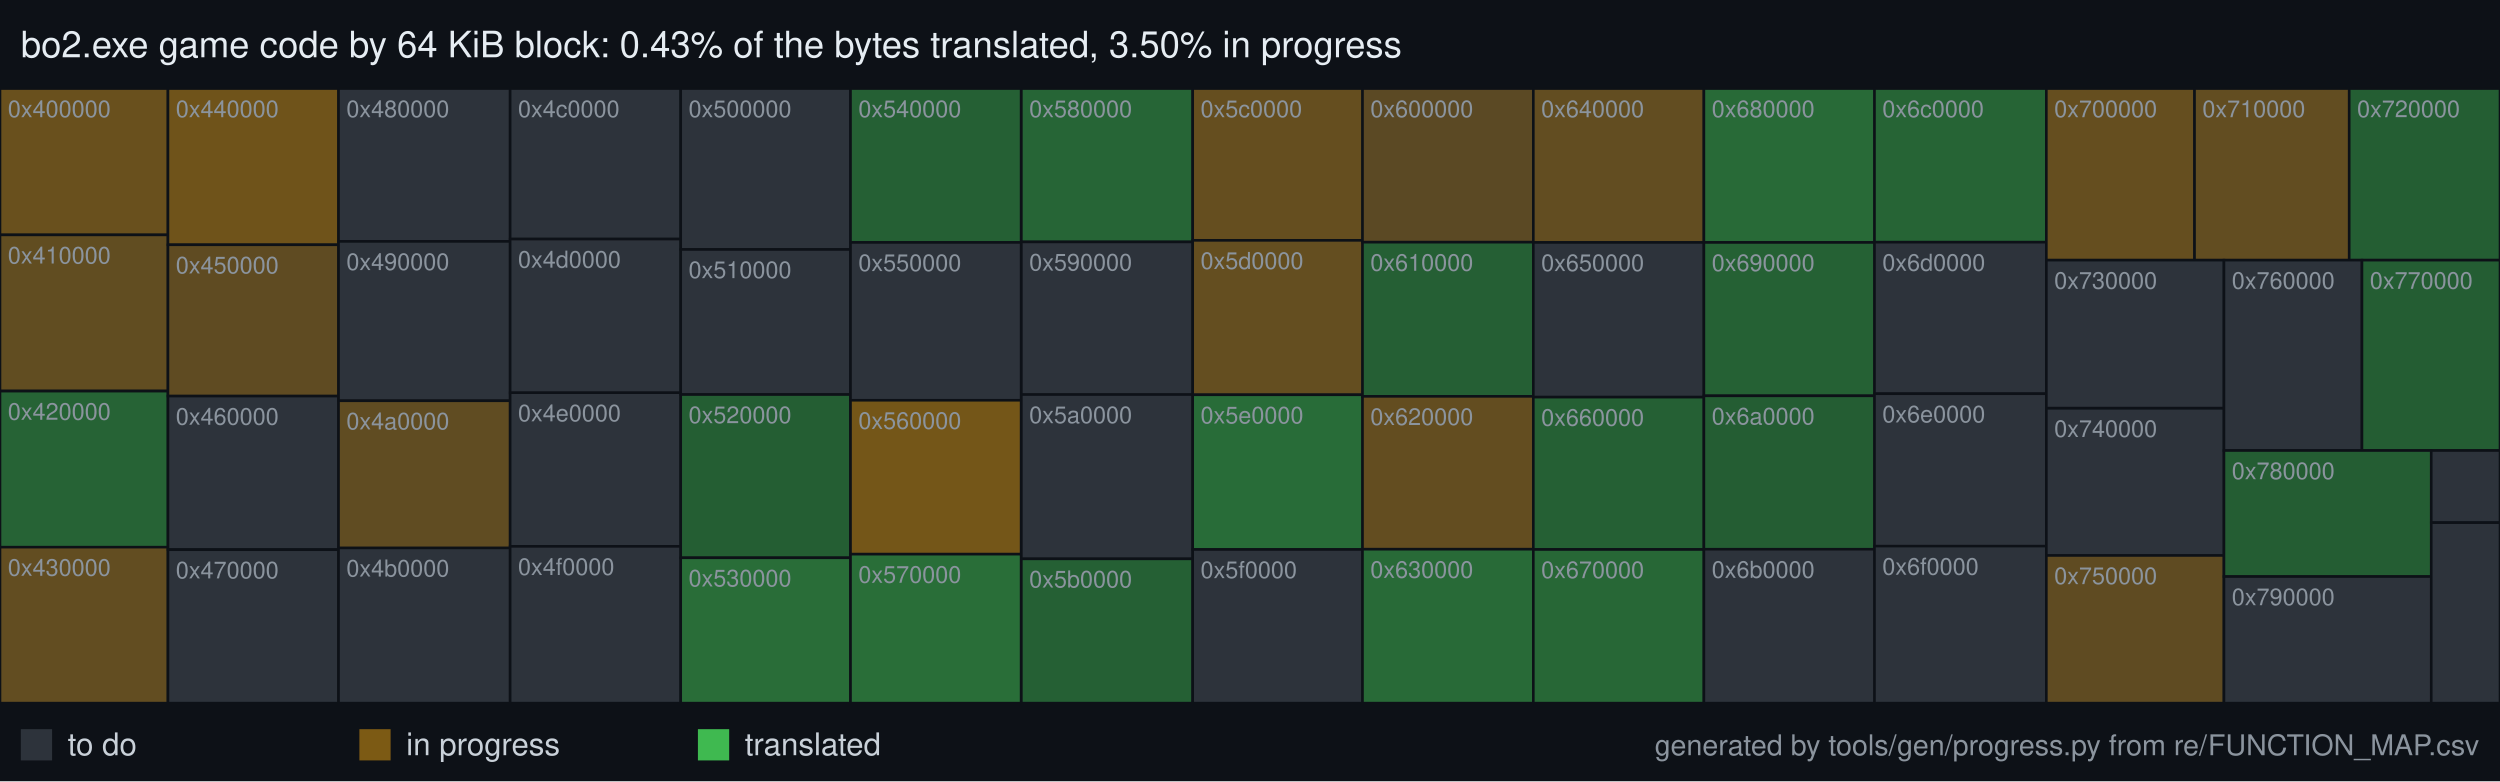
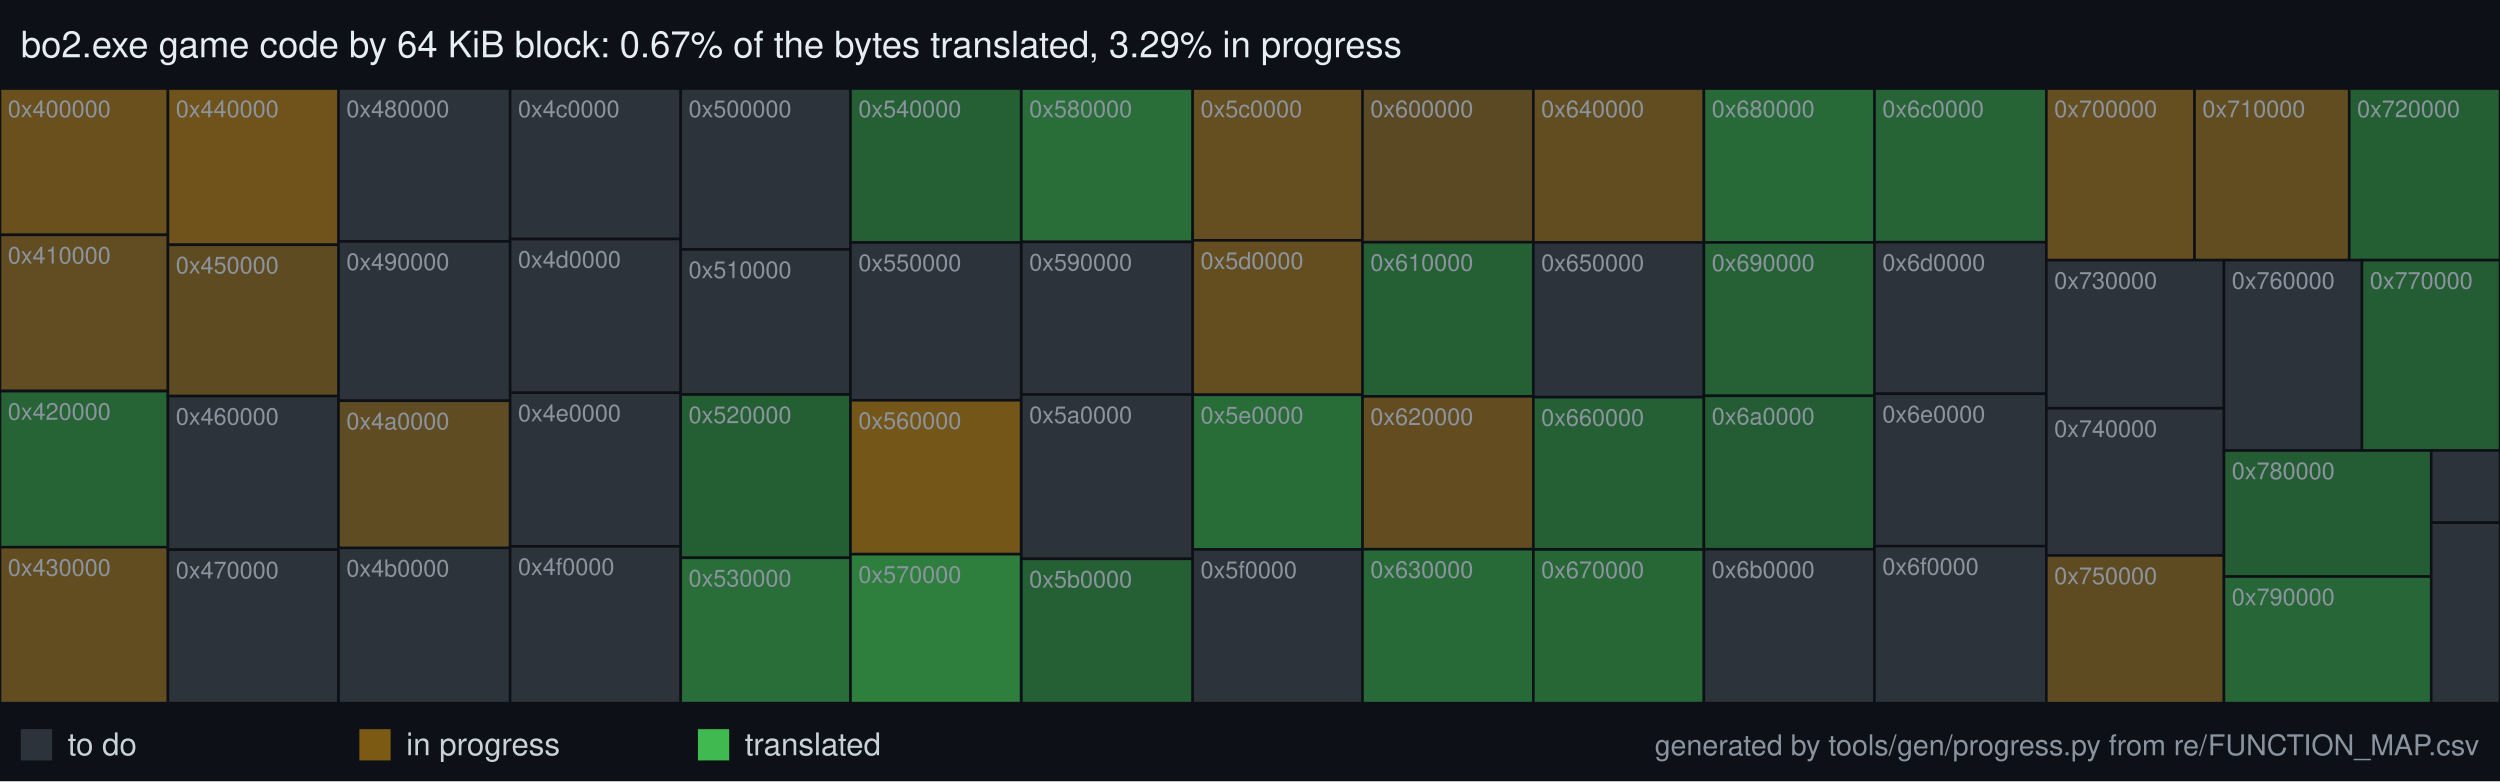
<svg xmlns="http://www.w3.org/2000/svg" width="960" height="300" viewBox="0 0 960 300" font-family="Segoe UI, Helvetica, Arial, sans-serif">
  <rect width="960" height="300" fill="#0d1117" />
-   <text x="8" y="22" fill="#e6edf3" font-size="14">bo2.exe game code by 64 KiB block: 0.43% of the bytes translated, 3.50% in progress</text>
+   <text x="8" y="22" fill="#e6edf3" font-size="14">bo2.exe game code by 64 KiB block: 0.67% of the bytes translated, 3.29% in progress</text>
  <rect x="0.0" y="34.0" width="64.5" height="56.2" fill="#69501d" stroke="#0d1117" stroke-width="1" />
  <text x="3.0" y="45.0" fill="#8b949e" font-size="9">0x400000</text>
  <rect x="0.0" y="90.2" width="64.5" height="59.9" fill="#614d21" stroke="#0d1117" stroke-width="1" />
  <text x="3.0" y="101.2" fill="#8b949e" font-size="9">0x410000</text>
  <rect x="0.0" y="150.2" width="64.5" height="60.0" fill="#266335" stroke="#0d1117" stroke-width="1" />
  <text x="3.0" y="161.2" fill="#8b949e" font-size="9">0x420000</text>
  <rect x="0.0" y="210.1" width="64.5" height="59.9" fill="#624d21" stroke="#0d1117" stroke-width="1" />
  <text x="3.0" y="221.1" fill="#8b949e" font-size="9">0x430000</text>
  <rect x="64.5" y="34.0" width="65.5" height="60.0" fill="#6f531a" stroke="#0d1117" stroke-width="1" />
  <text x="67.5" y="45.0" fill="#8b949e" font-size="9">0x440000</text>
  <rect x="64.5" y="94.0" width="65.5" height="58.1" fill="#5f4b22" stroke="#0d1117" stroke-width="1" />
  <text x="67.5" y="105.0" fill="#8b949e" font-size="9">0x450000</text>
  <rect x="64.5" y="152.1" width="65.5" height="58.9" fill="#2d333b" stroke="#0d1117" stroke-width="1" />
  <text x="67.5" y="163.1" fill="#8b949e" font-size="9">0x460000</text>
  <rect x="64.5" y="211.1" width="65.5" height="58.9" fill="#2d333b" stroke="#0d1117" stroke-width="1" />
  <text x="67.5" y="222.1" fill="#8b949e" font-size="9">0x470000</text>
  <rect x="130.0" y="34.0" width="65.9" height="58.7" fill="#2d333b" stroke="#0d1117" stroke-width="1" />
  <text x="133.0" y="45.0" fill="#8b949e" font-size="9">0x480000</text>
  <rect x="130.0" y="92.7" width="65.9" height="61.2" fill="#2d333b" stroke="#0d1117" stroke-width="1" />
  <text x="133.0" y="103.7" fill="#8b949e" font-size="9">0x490000</text>
  <rect x="130.0" y="153.9" width="65.9" height="56.6" fill="#604c22" stroke="#0d1117" stroke-width="1" />
  <text x="133.0" y="164.9" fill="#8b949e" font-size="9">0x4a0000</text>
  <rect x="130.0" y="210.4" width="65.9" height="59.6" fill="#2d333b" stroke="#0d1117" stroke-width="1" />
  <text x="133.0" y="221.4" fill="#8b949e" font-size="9">0x4b0000</text>
  <rect x="195.9" y="34.0" width="65.5" height="57.8" fill="#2d333b" stroke="#0d1117" stroke-width="1" />
  <text x="198.9" y="45.0" fill="#8b949e" font-size="9">0x4c0000</text>
  <rect x="195.9" y="91.8" width="65.5" height="59.1" fill="#2d333b" stroke="#0d1117" stroke-width="1" />
  <text x="198.9" y="102.8" fill="#8b949e" font-size="9">0x4d0000</text>
  <rect x="195.9" y="150.8" width="65.5" height="59.0" fill="#2d333b" stroke="#0d1117" stroke-width="1" />
  <text x="198.9" y="161.8" fill="#8b949e" font-size="9">0x4e0000</text>
  <rect x="195.9" y="209.8" width="65.5" height="60.2" fill="#2d333b" stroke="#0d1117" stroke-width="1" />
  <text x="198.9" y="220.8" fill="#8b949e" font-size="9">0x4f0000</text>
  <rect x="261.4" y="34.0" width="65.2" height="61.8" fill="#2d333b" stroke="#0d1117" stroke-width="1" />
  <text x="264.4" y="45.0" fill="#8b949e" font-size="9">0x500000</text>
  <rect x="261.4" y="95.8" width="65.2" height="55.7" fill="#2d333b" stroke="#0d1117" stroke-width="1" />
  <text x="264.4" y="106.8" fill="#8b949e" font-size="9">0x510000</text>
  <rect x="261.4" y="151.5" width="65.2" height="62.7" fill="#245e33" stroke="#0d1117" stroke-width="1" />
  <text x="264.4" y="162.5" fill="#8b949e" font-size="9">0x520000</text>
  <rect x="261.4" y="214.2" width="65.2" height="55.8" fill="#296d38" stroke="#0d1117" stroke-width="1" />
  <text x="264.4" y="225.2" fill="#8b949e" font-size="9">0x530000</text>
  <rect x="326.6" y="34.0" width="65.5" height="59.1" fill="#256034" stroke="#0d1117" stroke-width="1" />
  <text x="329.6" y="45.0" fill="#8b949e" font-size="9">0x540000</text>
  <rect x="326.6" y="93.1" width="65.5" height="60.6" fill="#2d333b" stroke="#0d1117" stroke-width="1" />
  <text x="329.6" y="104.1" fill="#8b949e" font-size="9">0x550000</text>
  <rect x="326.6" y="153.7" width="65.5" height="59.1" fill="#745618" stroke="#0d1117" stroke-width="1" />
  <text x="329.6" y="164.7" fill="#8b949e" font-size="9">0x560000</text>
-   <rect x="326.6" y="212.8" width="65.5" height="57.2" fill="#296e38" stroke="#0d1117" stroke-width="1" />
+   <rect x="326.6" y="212.8" width="65.5" height="57.2" fill="#2e7e3e" stroke="#0d1117" stroke-width="1" />
  <text x="329.6" y="223.8" fill="#8b949e" font-size="9">0x570000</text>
-   <rect x="392.2" y="34.0" width="65.8" height="58.9" fill="#266536" stroke="#0d1117" stroke-width="1" />
+   <rect x="392.2" y="34.0" width="65.8" height="58.9" fill="#296d38" stroke="#0d1117" stroke-width="1" />
  <text x="395.2" y="45.0" fill="#8b949e" font-size="9">0x580000</text>
  <rect x="392.2" y="92.9" width="65.8" height="58.7" fill="#2d333b" stroke="#0d1117" stroke-width="1" />
  <text x="395.2" y="103.9" fill="#8b949e" font-size="9">0x590000</text>
  <rect x="392.2" y="151.5" width="65.8" height="63.1" fill="#2d333b" stroke="#0d1117" stroke-width="1" />
  <text x="395.2" y="162.5" fill="#8b949e" font-size="9">0x5a0000</text>
  <rect x="392.2" y="214.6" width="65.8" height="55.4" fill="#256034" stroke="#0d1117" stroke-width="1" />
  <text x="395.2" y="225.6" fill="#8b949e" font-size="9">0x5b0000</text>
  <rect x="458.0" y="34.0" width="65.3" height="58.3" fill="#654e1f" stroke="#0d1117" stroke-width="1" />
  <text x="461.0" y="45.0" fill="#8b949e" font-size="9">0x5c0000</text>
  <rect x="458.0" y="92.3" width="65.3" height="59.3" fill="#644e20" stroke="#0d1117" stroke-width="1" />
  <text x="461.0" y="103.3" fill="#8b949e" font-size="9">0x5d0000</text>
  <rect x="458.0" y="151.6" width="65.3" height="59.4" fill="#286c38" stroke="#0d1117" stroke-width="1" />
  <text x="461.0" y="162.6" fill="#8b949e" font-size="9">0x5e0000</text>
  <rect x="458.0" y="211.0" width="65.3" height="59.0" fill="#2d333b" stroke="#0d1117" stroke-width="1" />
  <text x="461.0" y="222.0" fill="#8b949e" font-size="9">0x5f0000</text>
  <rect x="523.2" y="34.0" width="65.6" height="59.0" fill="#5b4924" stroke="#0d1117" stroke-width="1" />
  <text x="526.2" y="45.0" fill="#8b949e" font-size="9">0x600000</text>
  <rect x="523.2" y="93.0" width="65.6" height="59.3" fill="#255f34" stroke="#0d1117" stroke-width="1" />
  <text x="526.2" y="104.0" fill="#8b949e" font-size="9">0x610000</text>
  <rect x="523.2" y="152.2" width="65.6" height="58.7" fill="#634d20" stroke="#0d1117" stroke-width="1" />
  <text x="526.2" y="163.2" fill="#8b949e" font-size="9">0x620000</text>
  <rect x="523.2" y="210.9" width="65.6" height="59.1" fill="#286a37" stroke="#0d1117" stroke-width="1" />
  <text x="526.2" y="221.9" fill="#8b949e" font-size="9">0x630000</text>
  <rect x="588.8" y="34.0" width="65.5" height="59.1" fill="#624d21" stroke="#0d1117" stroke-width="1" />
  <text x="591.8" y="45.0" fill="#8b949e" font-size="9">0x640000</text>
  <rect x="588.8" y="93.1" width="65.5" height="59.4" fill="#2d333b" stroke="#0d1117" stroke-width="1" />
  <text x="591.8" y="104.1" fill="#8b949e" font-size="9">0x650000</text>
  <rect x="588.8" y="152.5" width="65.5" height="58.5" fill="#256034" stroke="#0d1117" stroke-width="1" />
  <text x="591.8" y="163.5" fill="#8b949e" font-size="9">0x660000</text>
  <rect x="588.8" y="211.0" width="65.5" height="59.0" fill="#276736" stroke="#0d1117" stroke-width="1" />
  <text x="591.8" y="222.0" fill="#8b949e" font-size="9">0x670000</text>
  <rect x="654.3" y="34.0" width="65.6" height="59.1" fill="#286a37" stroke="#0d1117" stroke-width="1" />
  <text x="657.3" y="45.0" fill="#8b949e" font-size="9">0x680000</text>
  <rect x="654.3" y="93.1" width="65.6" height="58.9" fill="#256134" stroke="#0d1117" stroke-width="1" />
  <text x="657.3" y="104.1" fill="#8b949e" font-size="9">0x690000</text>
  <rect x="654.3" y="152.0" width="65.6" height="59.0" fill="#245d33" stroke="#0d1117" stroke-width="1" />
  <text x="657.3" y="163.0" fill="#8b949e" font-size="9">0x6a0000</text>
  <rect x="654.3" y="210.9" width="65.6" height="59.1" fill="#2d333b" stroke="#0d1117" stroke-width="1" />
  <text x="657.3" y="221.9" fill="#8b949e" font-size="9">0x6b0000</text>
  <rect x="719.8" y="34.0" width="66.0" height="59.0" fill="#266435" stroke="#0d1117" stroke-width="1" />
  <text x="722.8" y="45.0" fill="#8b949e" font-size="9">0x6c0000</text>
  <rect x="719.8" y="93.0" width="66.0" height="58.2" fill="#2d333b" stroke="#0d1117" stroke-width="1" />
  <text x="722.8" y="104.0" fill="#8b949e" font-size="9">0x6d0000</text>
  <rect x="719.8" y="151.2" width="66.0" height="58.6" fill="#2d333b" stroke="#0d1117" stroke-width="1" />
  <text x="722.8" y="162.2" fill="#8b949e" font-size="9">0x6e0000</text>
  <rect x="719.8" y="209.7" width="66.0" height="60.3" fill="#2d333b" stroke="#0d1117" stroke-width="1" />
  <text x="722.8" y="220.7" fill="#8b949e" font-size="9">0x6f0000</text>
  <rect x="785.8" y="34.0" width="56.9" height="65.9" fill="#654e1f" stroke="#0d1117" stroke-width="1" />
  <text x="788.8" y="45.0" fill="#8b949e" font-size="9">0x700000</text>
  <rect x="842.7" y="34.0" width="59.4" height="65.9" fill="#624d21" stroke="#0d1117" stroke-width="1" />
  <text x="845.7" y="45.0" fill="#8b949e" font-size="9">0x710000</text>
  <rect x="902.1" y="34.0" width="57.9" height="65.9" fill="#245e33" stroke="#0d1117" stroke-width="1" />
  <text x="905.1" y="45.0" fill="#8b949e" font-size="9">0x720000</text>
  <rect x="785.8" y="99.9" width="68.2" height="56.8" fill="#2d333b" stroke="#0d1117" stroke-width="1" />
  <text x="788.8" y="110.9" fill="#8b949e" font-size="9">0x730000</text>
  <rect x="785.8" y="156.8" width="68.2" height="56.6" fill="#2d333b" stroke="#0d1117" stroke-width="1" />
  <text x="788.8" y="167.8" fill="#8b949e" font-size="9">0x740000</text>
  <rect x="785.8" y="213.3" width="68.2" height="56.7" fill="#5f4b22" stroke="#0d1117" stroke-width="1" />
  <text x="788.8" y="224.3" fill="#8b949e" font-size="9">0x750000</text>
  <rect x="854.0" y="99.9" width="53.0" height="73.1" fill="#2d333b" stroke="#0d1117" stroke-width="1" />
  <text x="857.0" y="110.9" fill="#8b949e" font-size="9">0x760000</text>
  <rect x="907.0" y="99.9" width="53.0" height="73.1" fill="#245d33" stroke="#0d1117" stroke-width="1" />
  <text x="910.0" y="110.9" fill="#8b949e" font-size="9">0x770000</text>
  <rect x="854.0" y="173.0" width="79.6" height="48.4" fill="#245d33" stroke="#0d1117" stroke-width="1" />
  <text x="857.0" y="184.0" fill="#8b949e" font-size="9">0x780000</text>
-   <rect x="854.0" y="221.4" width="79.6" height="48.6" fill="#2d333b" stroke="#0d1117" stroke-width="1" />
+   <rect x="854.0" y="221.4" width="79.6" height="48.6" fill="#276636" stroke="#0d1117" stroke-width="1" />
  <text x="857.0" y="232.4" fill="#8b949e" font-size="9">0x790000</text>
  <rect x="933.6" y="173.0" width="26.4" height="27.7" fill="#2d333b" stroke="#0d1117" stroke-width="1" />
  <rect x="933.6" y="200.7" width="26.4" height="69.3" fill="#2d333b" stroke="#0d1117" stroke-width="1" />
  <rect x="8" y="280" width="12" height="12" fill="#2d333b" />
  <text x="26" y="290" fill="#c9d1d9" font-size="12">to do</text>
  <rect x="138" y="280" width="12" height="12" fill="#7c5a14" />
  <text x="156" y="290" fill="#c9d1d9" font-size="12">in progress</text>
  <rect x="268" y="280" width="12" height="12" fill="#3fb950" />
  <text x="286" y="290" fill="#c9d1d9" font-size="12">translated</text>
  <text x="952" y="290" fill="#8b949e" font-size="11" text-anchor="end">generated by tools/gen/progress.py from re/FUNCTION_MAP.csv</text>
</svg>
